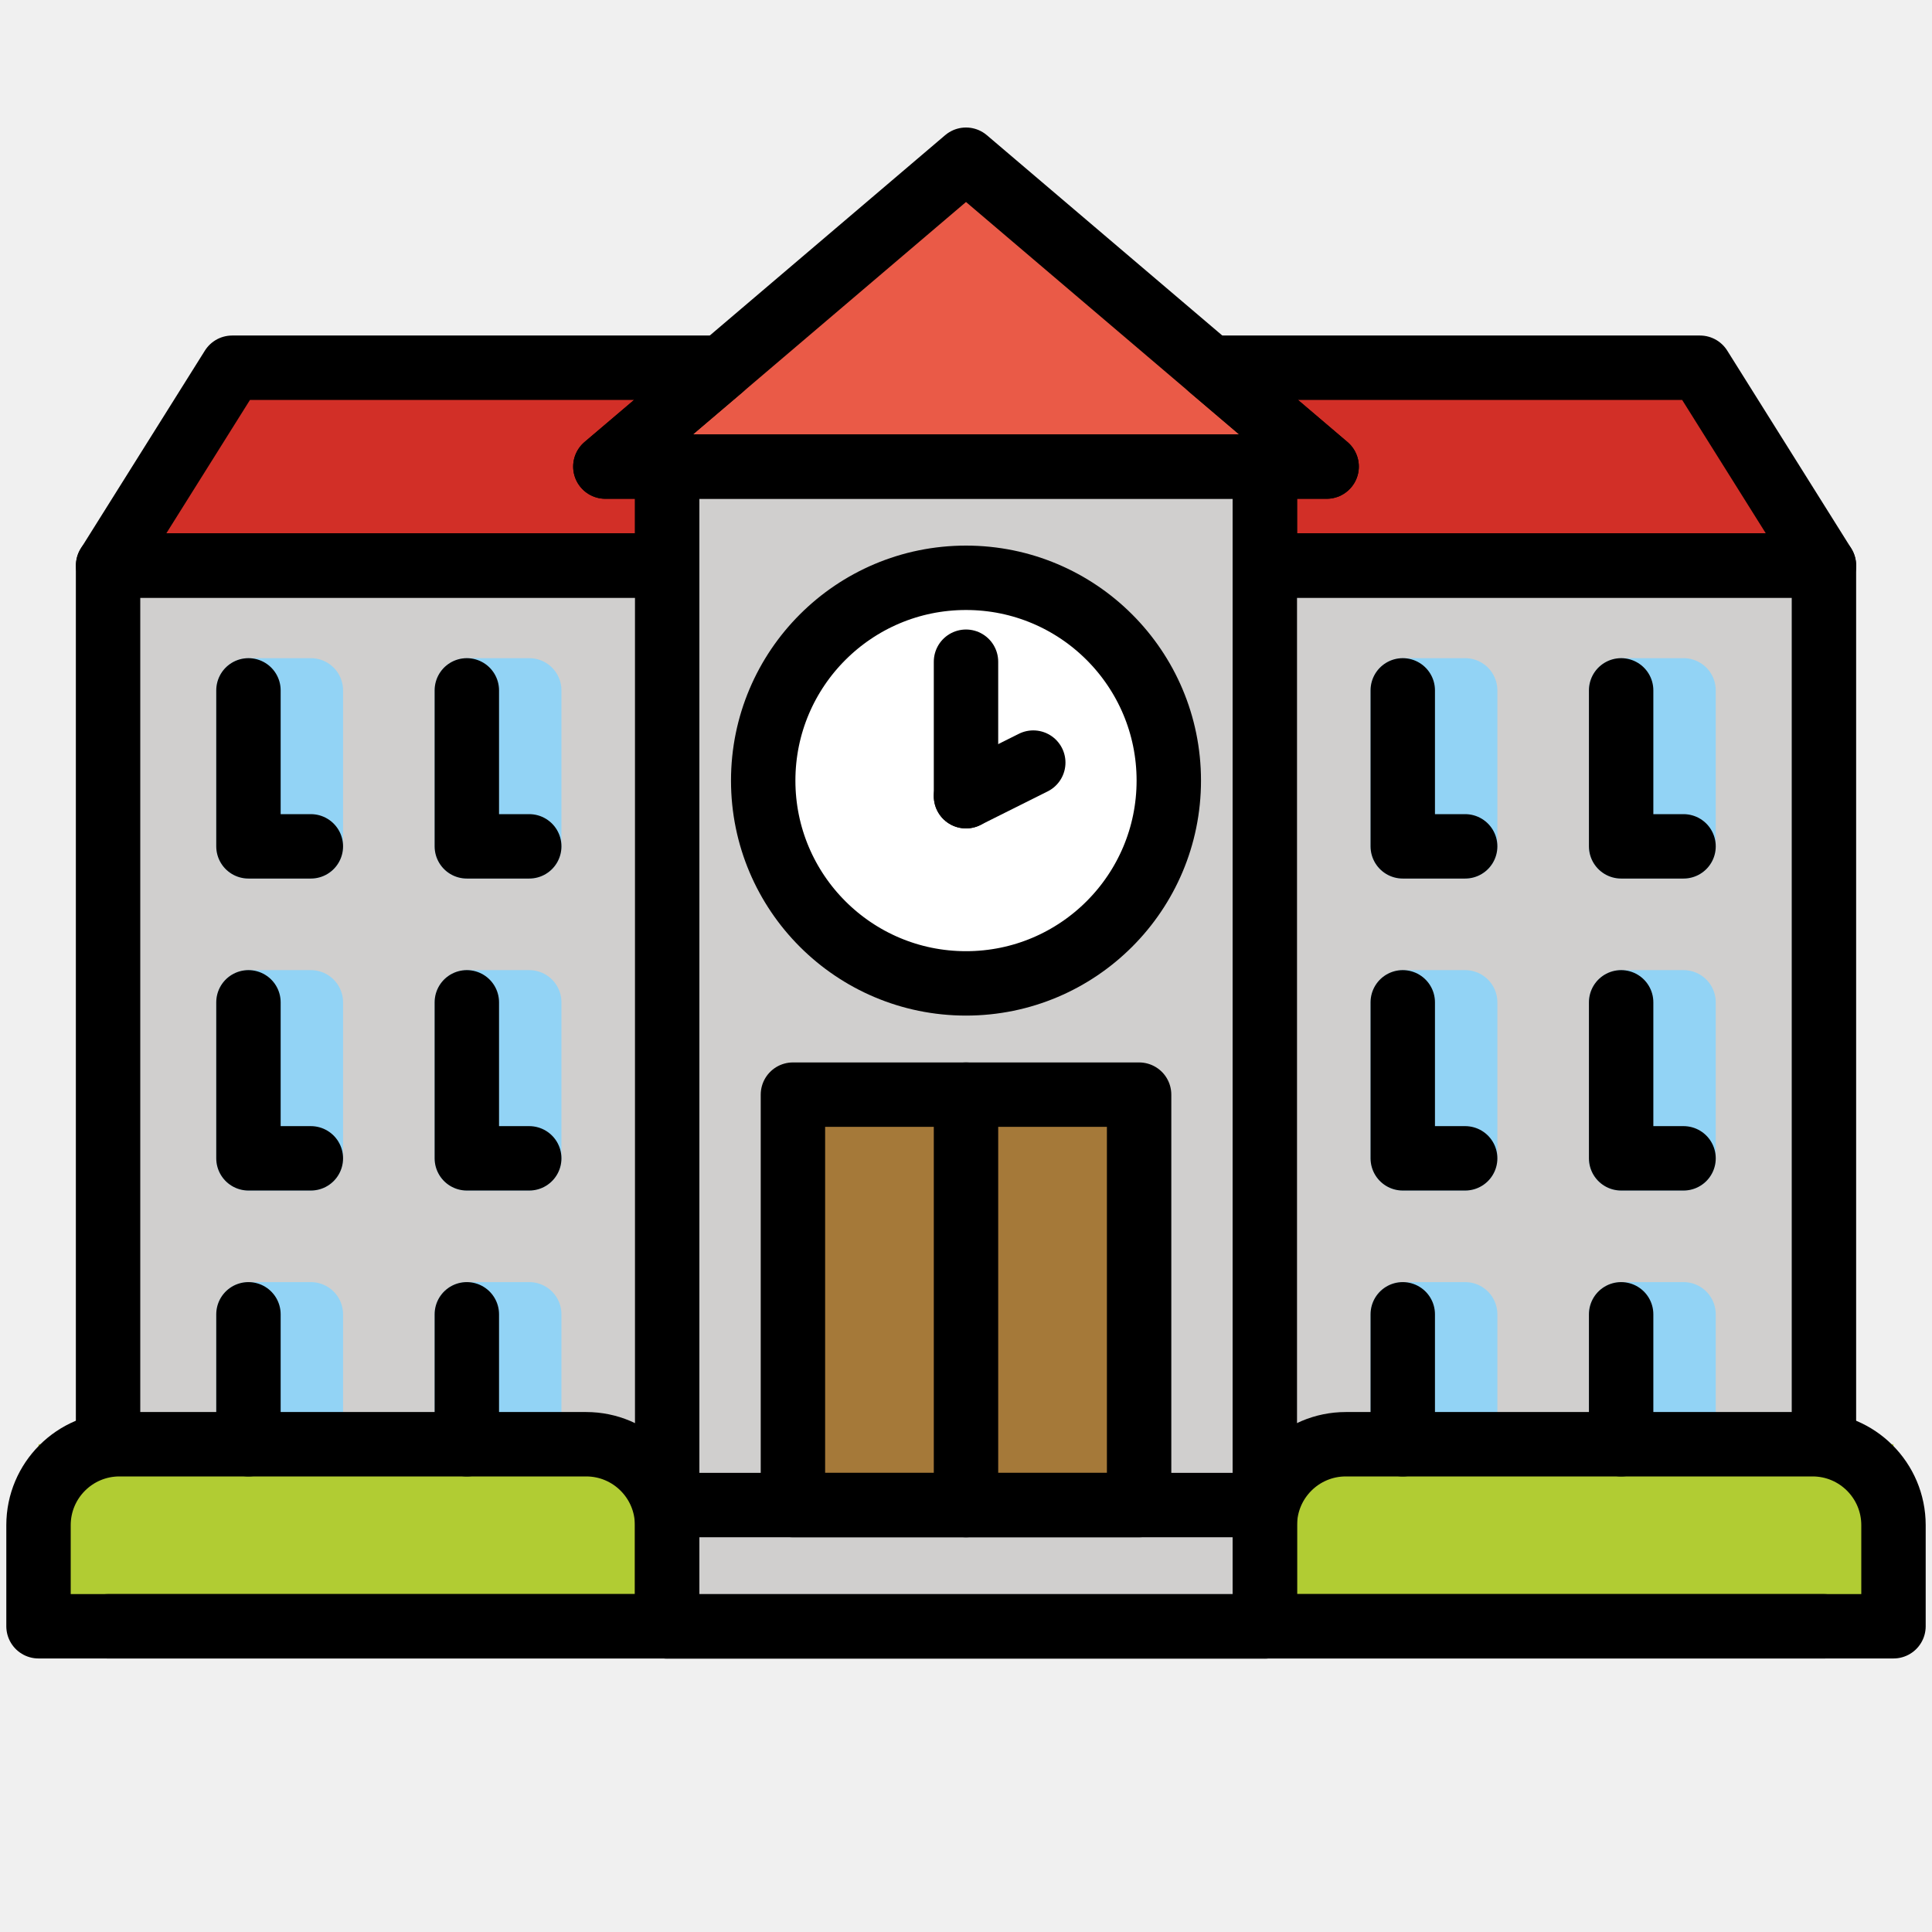
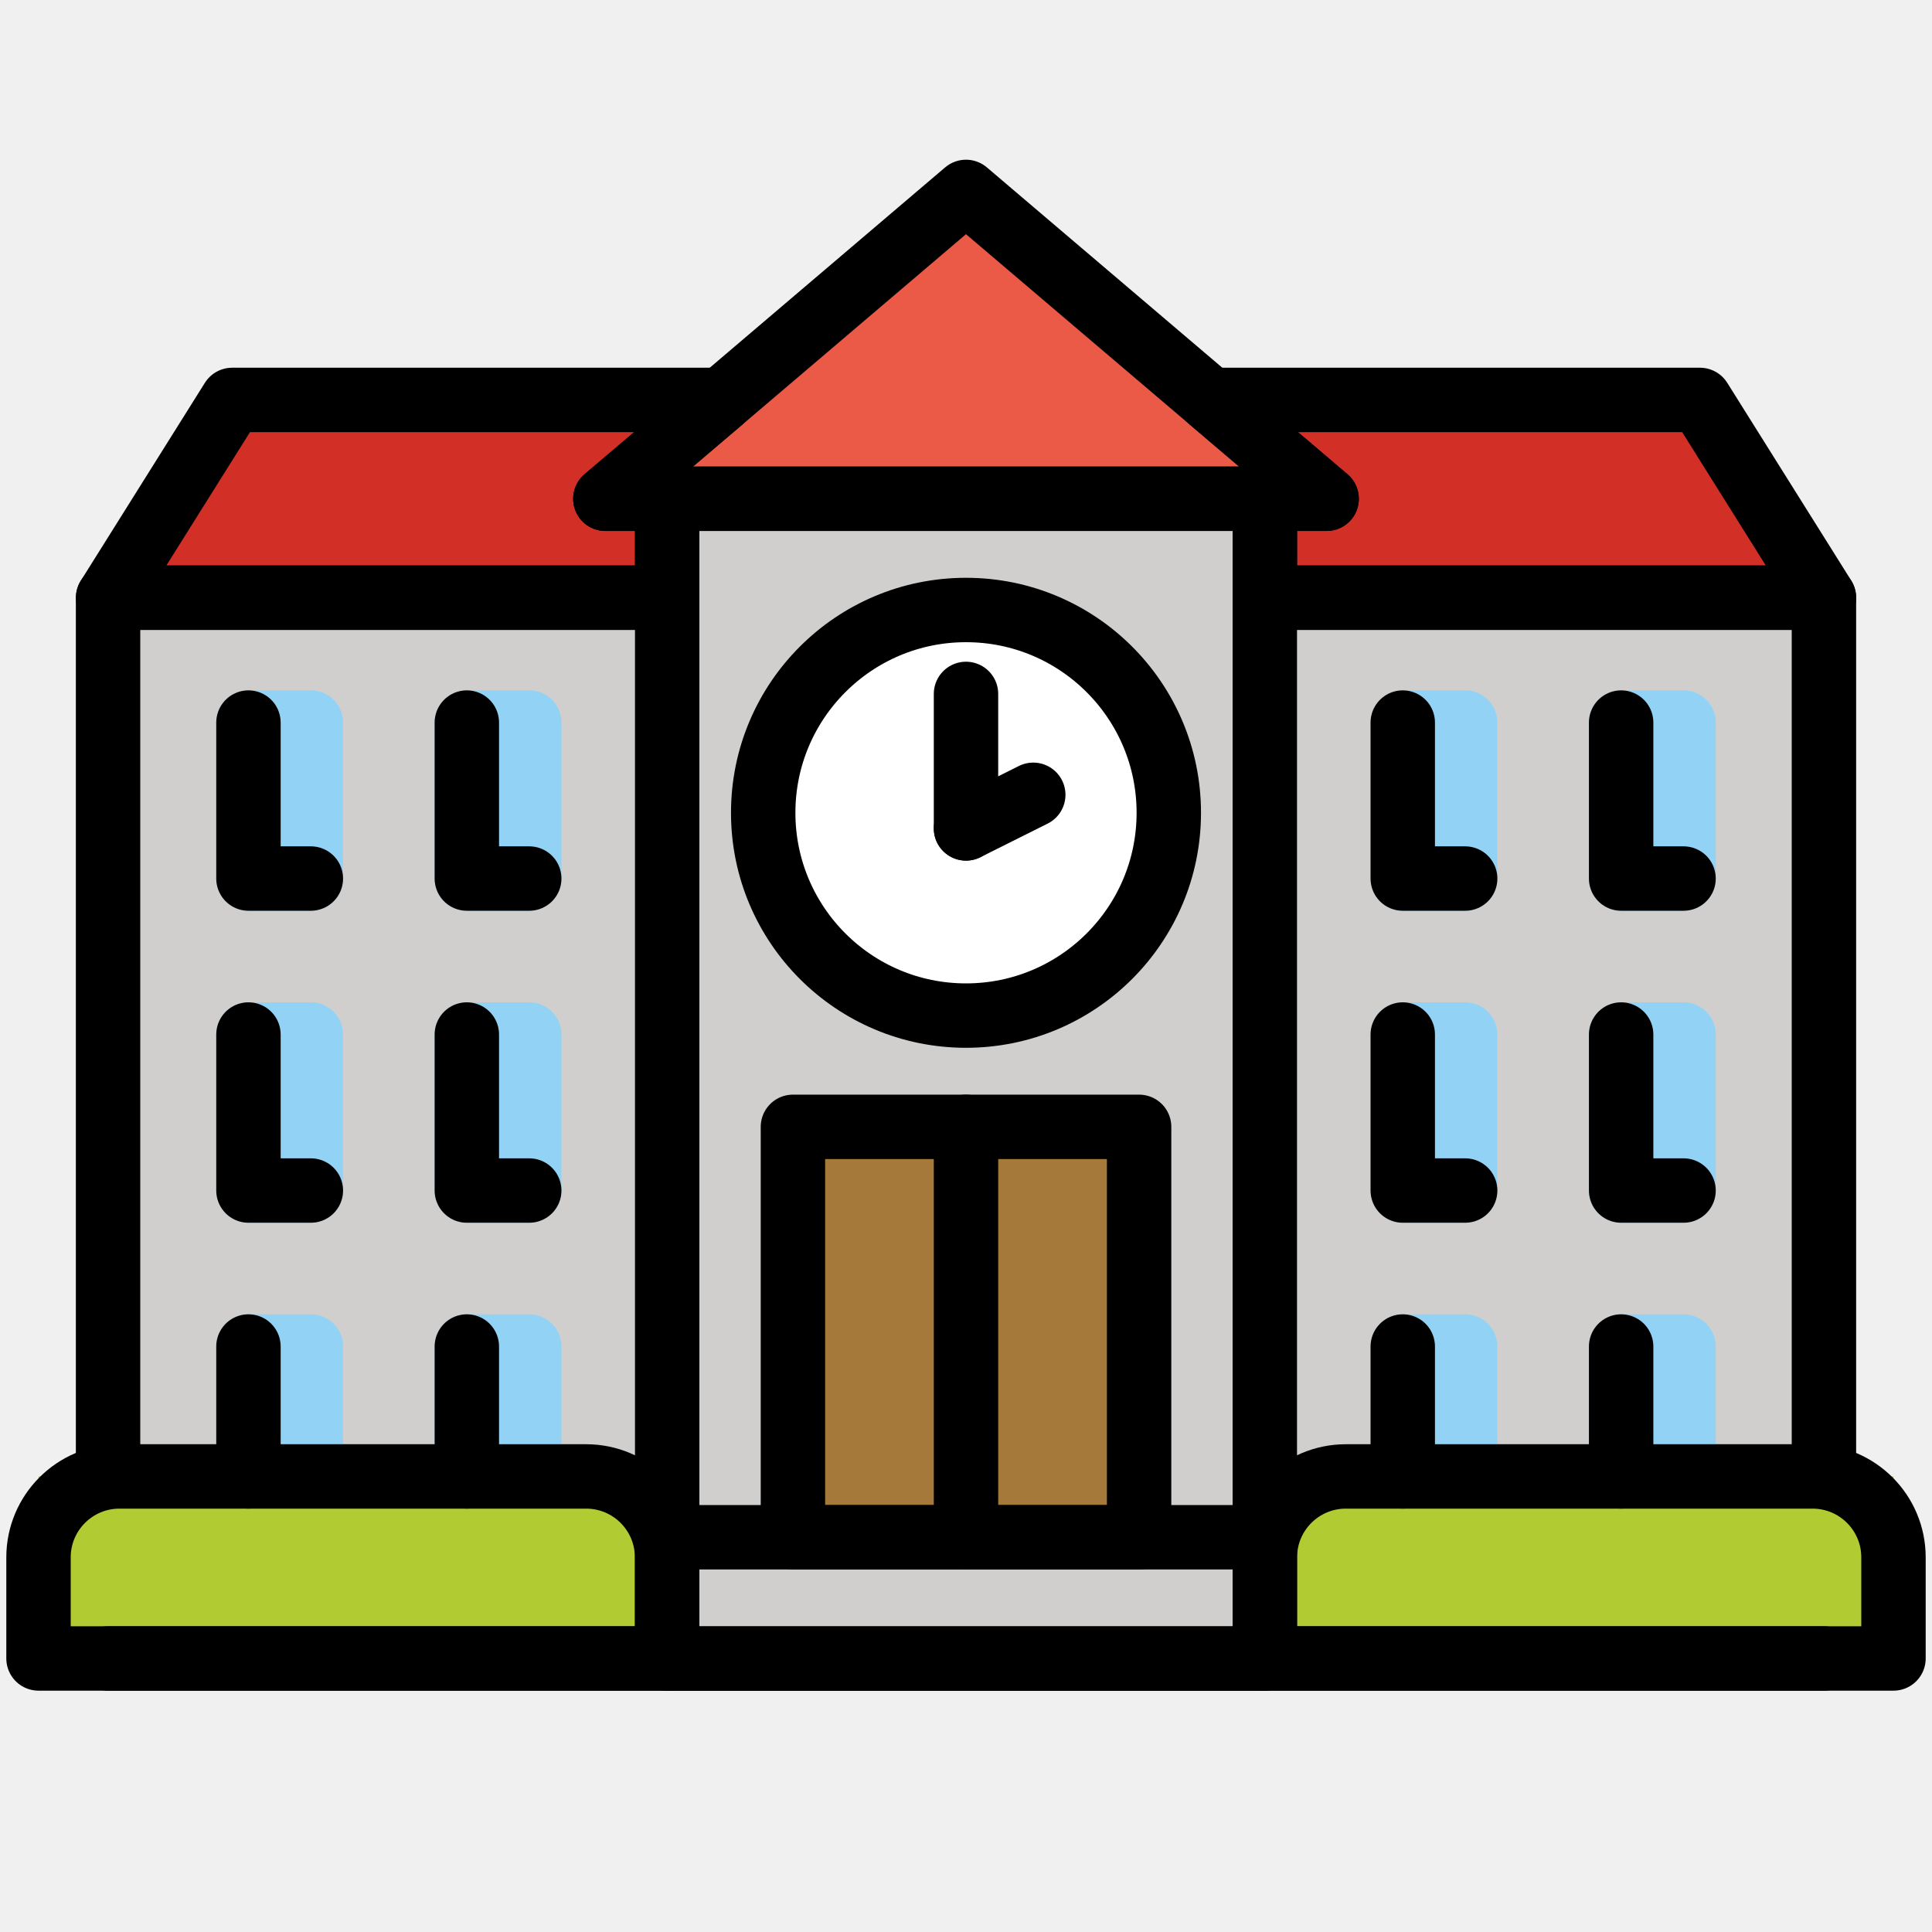
- <svg xmlns="http://www.w3.org/2000/svg" id="emoji" viewBox="6 6 60 60">
+ <svg xmlns="http://www.w3.org/2000/svg" id="emoji" viewBox="6 5 60 60">
  <g id="color">
    <polygon fill="#d0cfce" points="9.356 56.506 62.644 56.506 62.644 23.564 45.282 23.564 45.282 20.658 26.718 20.658 26.718 23.564 9.356 23.564 9.356 56.506" />
    <rect x="30.625" y="39.995" width="10.751" height="12.746" fill="#a57939" />
    <circle cx="36" cy="30.242" r="6.298" fill="#fff" />
    <rect x="20.498" y="46.817" width="1.938" height="4.035" fill="none" stroke="#92d3f5" stroke-linecap="round" stroke-linejoin="round" stroke-width="2" />
    <rect x="13.716" y="46.817" width="1.938" height="4.035" fill="none" stroke="#92d3f5" stroke-linecap="round" stroke-linejoin="round" stroke-width="2" />
    <rect x="20.498" y="37.128" width="1.938" height="4.844" fill="none" stroke="#92d3f5" stroke-linecap="round" stroke-linejoin="round" stroke-width="2" />
    <rect x="13.716" y="37.128" width="1.938" height="4.844" fill="none" stroke="#92d3f5" stroke-linecap="round" stroke-linejoin="round" stroke-width="2" />
    <rect x="20.498" y="27.44" width="1.938" height="4.844" fill="none" stroke="#92d3f5" stroke-linecap="round" stroke-linejoin="round" stroke-width="2" />
    <rect x="13.716" y="27.44" width="1.938" height="4.844" fill="none" stroke="#92d3f5" stroke-linecap="round" stroke-linejoin="round" stroke-width="2" />
    <rect x="56.346" y="46.817" width="1.938" height="4.035" fill="none" stroke="#92d3f5" stroke-linecap="round" stroke-linejoin="round" stroke-width="2" />
    <rect x="49.564" y="46.817" width="1.938" height="4.035" fill="none" stroke="#92d3f5" stroke-linecap="round" stroke-linejoin="round" stroke-width="2" />
    <rect x="56.346" y="37.128" width="1.938" height="4.844" fill="none" stroke="#92d3f5" stroke-linecap="round" stroke-linejoin="round" stroke-width="2" />
    <rect x="49.564" y="37.128" width="1.938" height="4.844" fill="none" stroke="#92d3f5" stroke-linecap="round" stroke-linejoin="round" stroke-width="2" />
    <rect x="56.346" y="27.44" width="1.938" height="4.844" fill="none" stroke="#92d3f5" stroke-linecap="round" stroke-linejoin="round" stroke-width="2" />
    <rect x="49.564" y="27.44" width="1.938" height="4.844" fill="none" stroke="#92d3f5" stroke-linecap="round" stroke-linejoin="round" stroke-width="2" />
    <polygon fill="#d22f27" points="24.8 20.49 26.72 20.49 26.72 23.56 9.36 23.56 13.21 17.42 28.411 17.42 24.8 20.49" />
    <polygon fill="#d22f27" points="47.2 20.49 45.284 20.49 45.284 23.56 62.644 23.56 58.794 17.42 43.592 17.42 47.2 20.49" />
    <polygon fill="#ea5a47" points="47.2 20.49 24.8 20.49 26.72 18.859 36 10.96 47.2 20.49" />
    <rect x="7.196" y="50.852" width="19.522" height="5.653" fill="#b1cc33" />
    <rect x="45.282" y="50.852" width="19.522" height="5.653" fill="#b1cc33" />
  </g>
  <g id="line">
    <rect x="26.72" y="20.49" width="18.56" height="36.02" fill="none" stroke="#000" stroke-linecap="round" stroke-linejoin="round" stroke-width="2" />
    <polygon fill="none" stroke="#000" stroke-linecap="round" stroke-linejoin="round" stroke-width="2" points="24.8 20.49 26.72 20.49 26.72 23.56 9.36 23.56 13.21 17.42 28.411 17.42 24.8 20.49" />
    <polygon fill="none" stroke="#000" stroke-linecap="round" stroke-linejoin="round" stroke-width="2" points="47.2 20.49 45.284 20.49 45.284 23.56 62.644 23.56 58.794 17.42 43.592 17.42 47.2 20.49" />
    <polygon fill="none" stroke="#000" stroke-linecap="round" stroke-linejoin="round" stroke-width="2" points="47.2 20.49 24.8 20.49 26.72 18.859 36 10.96 47.2 20.49" />
    <path fill="none" stroke="#000" stroke-linecap="round" stroke-linejoin="round" stroke-width="2" d="M9.71,50.852h14.493c1.389,0,2.514,1.126,2.514,2.514v3.139H7.196v-3.139c0-1.389,1.126-2.514,2.514-2.514Z" />
    <path fill="none" stroke="#000" stroke-linecap="round" stroke-linejoin="round" stroke-width="2" d="M47.797,50.852h14.493c1.389,0,2.514,1.126,2.514,2.514v3.139h-19.522v-3.139c0-1.389,1.126-2.514,2.514-2.514Z" />
    <line x1="26.718" x2="45.282" y1="52.741" y2="52.741" fill="none" stroke="#000" stroke-linecap="round" stroke-linejoin="round" stroke-width="2" />
    <polyline fill="none" stroke="#000" stroke-linecap="round" stroke-linejoin="round" stroke-width="2" points="9.356 50.852 9.356 23.564 26.718 23.564" />
    <line x1="62.644" x2="9.356" y1="56.506" y2="56.506" fill="none" stroke="#000" stroke-linecap="round" stroke-linejoin="round" stroke-width="2" />
    <polyline fill="none" stroke="#000" stroke-linecap="round" stroke-linejoin="round" stroke-width="2" points="45.282 23.564 62.644 23.564 62.644 50.852" />
    <rect x="30.625" y="39.995" width="10.751" height="12.746" fill="none" stroke="#000" stroke-linecap="round" stroke-linejoin="round" stroke-width="2" />
    <line x1="36" x2="36" y1="52.741" y2="39.995" fill="none" stroke="#000" stroke-linecap="round" stroke-linejoin="round" stroke-width="2" />
    <circle cx="36" cy="30.242" r="6.298" fill="none" stroke="#000" stroke-linecap="round" stroke-linejoin="round" stroke-width="2" />
    <line x1="36" x2="36" y1="30.727" y2="26.55" fill="none" stroke="#000" stroke-linecap="round" stroke-linejoin="round" stroke-width="2" />
    <line x1="36" x2="38.089" y1="30.727" y2="29.683" fill="none" stroke="#000" stroke-linecap="round" stroke-linejoin="round" stroke-width="2" />
    <line x1="20.498" x2="20.498" y1="50.852" y2="46.817" fill="none" stroke="#000" stroke-linecap="round" stroke-linejoin="round" stroke-width="2" />
    <line x1="13.716" x2="13.716" y1="50.852" y2="46.817" fill="none" stroke="#000" stroke-linecap="round" stroke-linejoin="round" stroke-width="2" />
    <polyline fill="none" stroke="#000" stroke-linecap="round" stroke-linejoin="round" stroke-width="2" points="22.436 41.973 20.498 41.973 20.498 37.128" />
    <polyline fill="none" stroke="#000" stroke-linecap="round" stroke-linejoin="round" stroke-width="2" points="15.654 41.973 13.716 41.973 13.716 37.128" />
    <polyline fill="none" stroke="#000" stroke-linecap="round" stroke-linejoin="round" stroke-width="2" points="22.436 32.284 20.498 32.284 20.498 27.44" />
    <polyline fill="none" stroke="#000" stroke-linecap="round" stroke-linejoin="round" stroke-width="2" points="15.654 32.284 13.716 32.284 13.716 27.44" />
    <line x1="56.346" x2="56.346" y1="50.852" y2="46.817" fill="none" stroke="#000" stroke-linecap="round" stroke-linejoin="round" stroke-width="2" />
    <line x1="49.564" x2="49.564" y1="50.852" y2="46.817" fill="none" stroke="#000" stroke-linecap="round" stroke-linejoin="round" stroke-width="2" />
    <polyline fill="none" stroke="#000" stroke-linecap="round" stroke-linejoin="round" stroke-width="2" points="58.284 41.973 56.346 41.973 56.346 37.128" />
    <polyline fill="none" stroke="#000" stroke-linecap="round" stroke-linejoin="round" stroke-width="2" points="51.502 41.973 49.564 41.973 49.564 37.128" />
    <polyline fill="none" stroke="#000" stroke-linecap="round" stroke-linejoin="round" stroke-width="2" points="58.284 32.284 56.346 32.284 56.346 27.44" />
    <polyline fill="none" stroke="#000" stroke-linecap="round" stroke-linejoin="round" stroke-width="2" points="51.502 32.284 49.564 32.284 49.564 27.44" />
  </g>
</svg>
